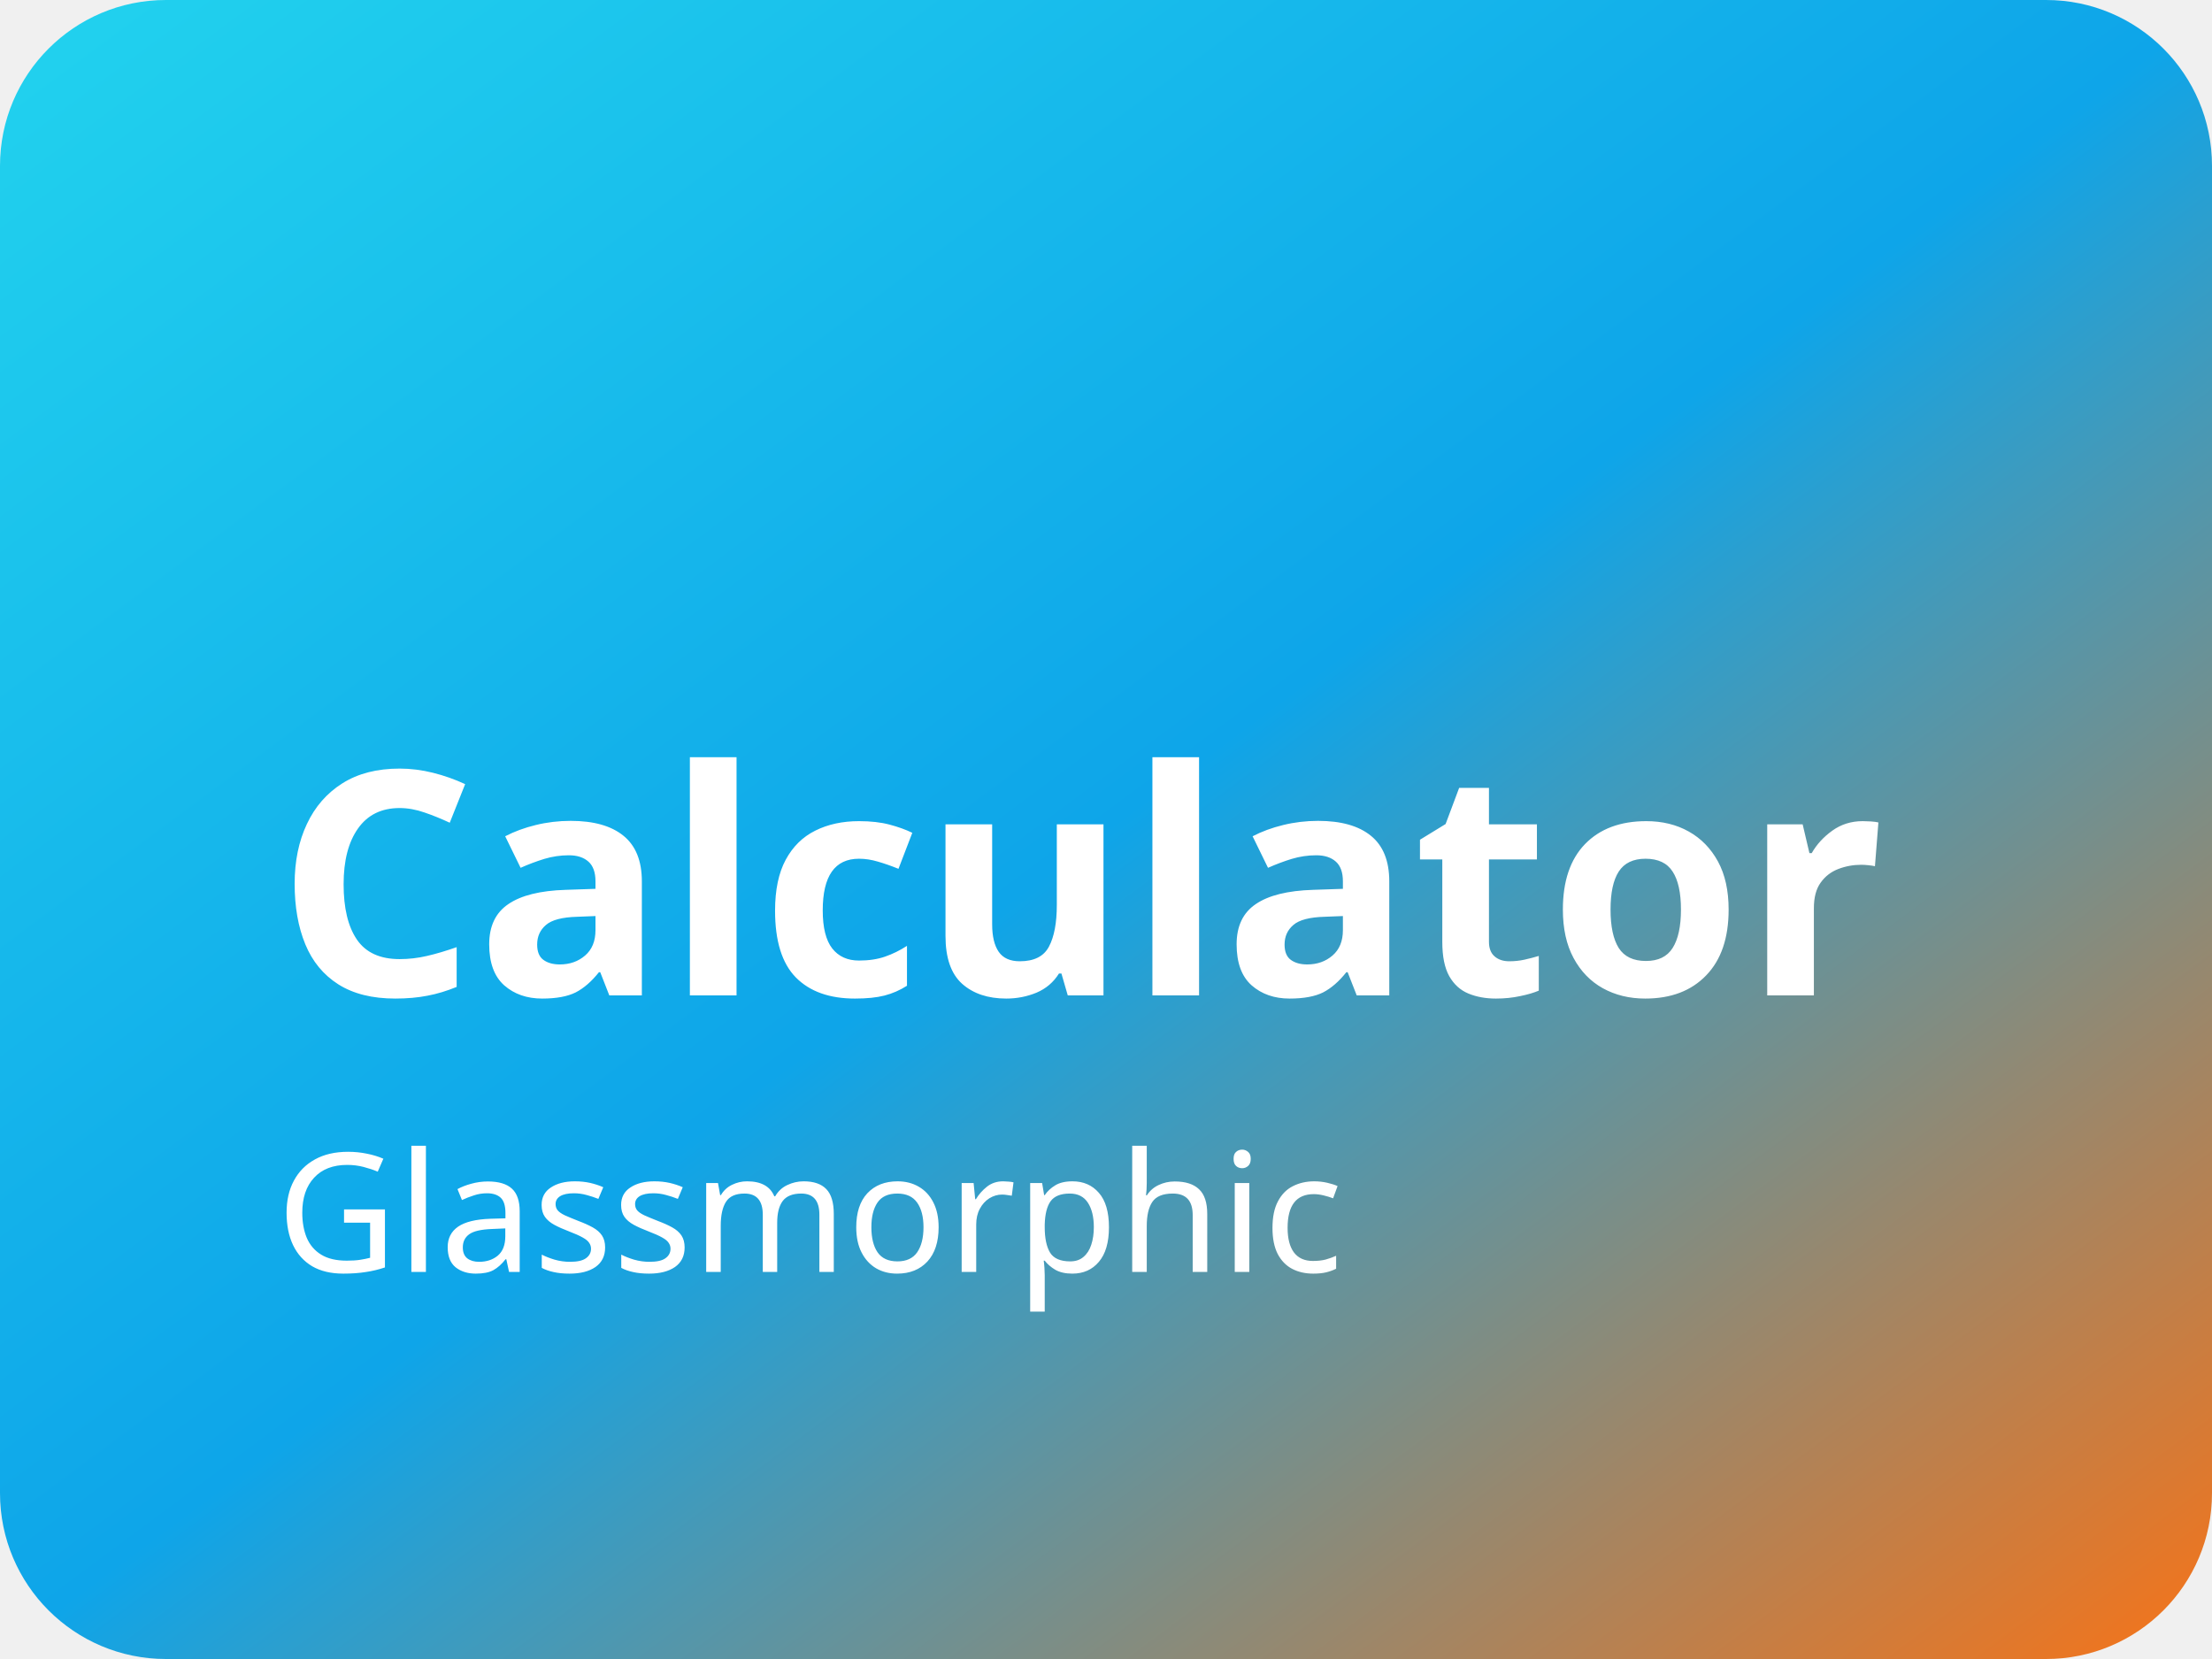
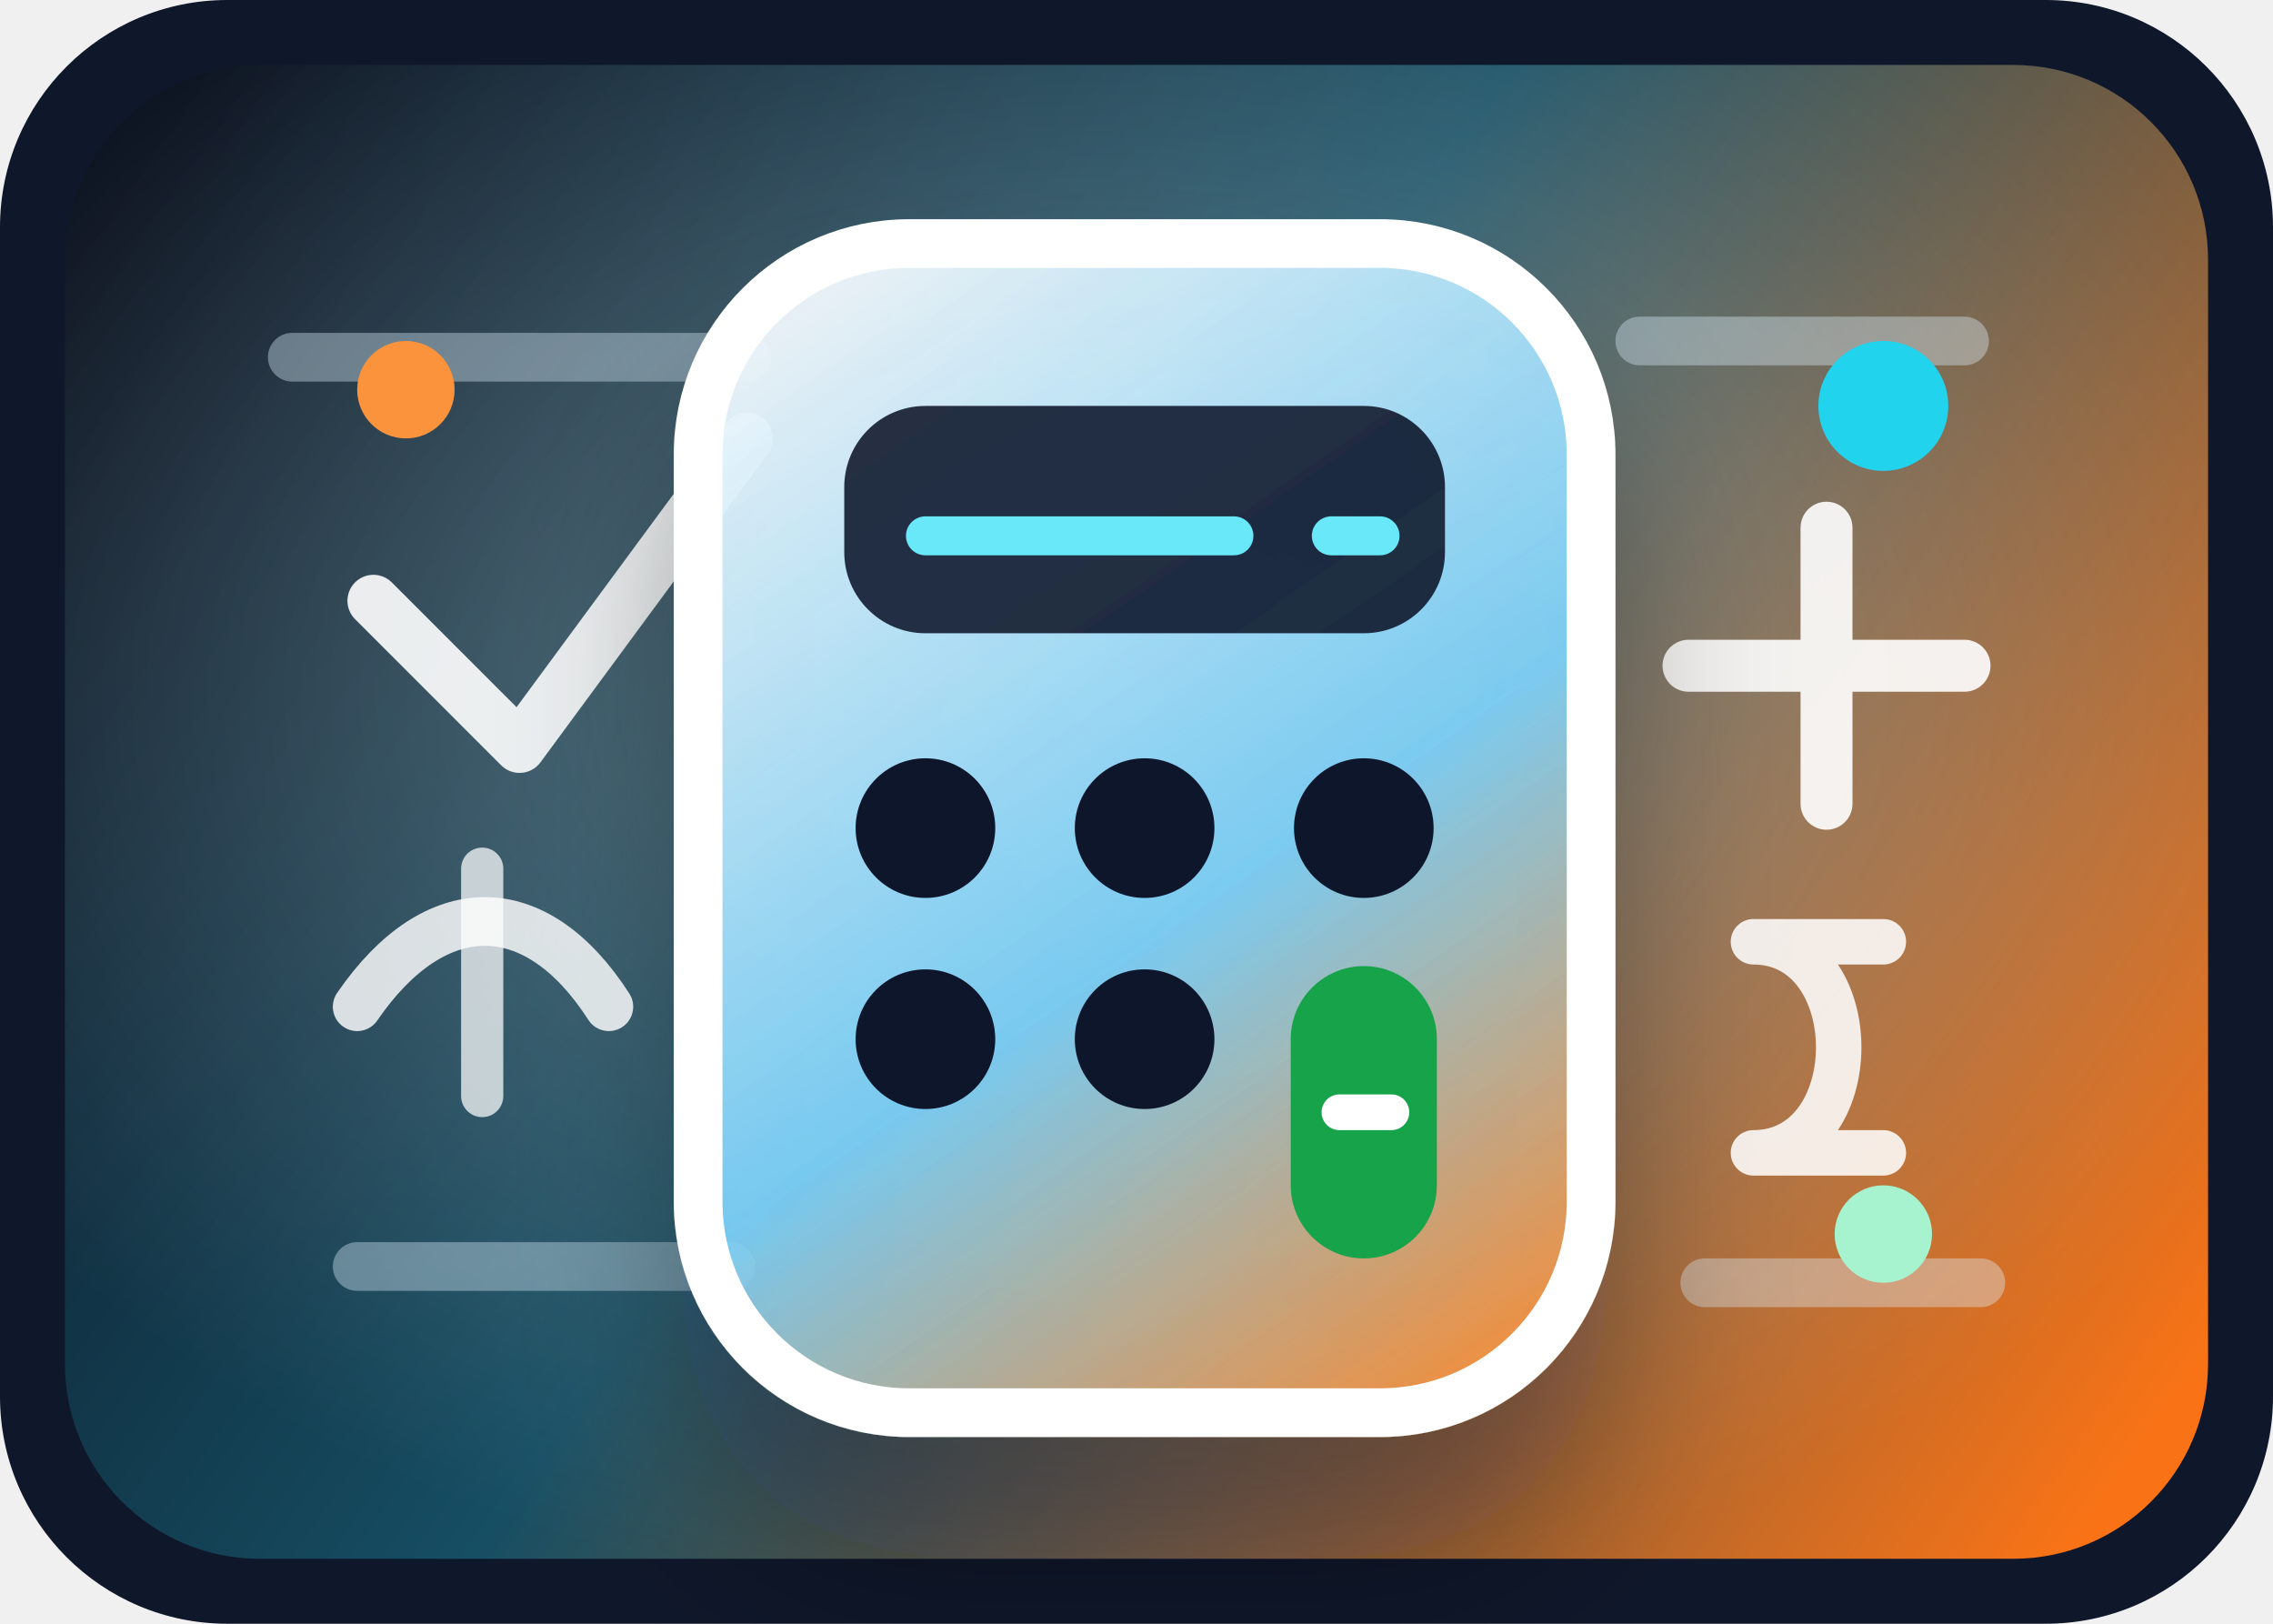
- <svg xmlns="http://www.w3.org/2000/svg" width="240" height="180" viewBox="0 0 240 180">
+ <svg xmlns="http://www.w3.org/2000/svg" viewBox="0 0 140 100" role="img" aria-labelledby="title desc">
  <defs>
-     <linearGradient id="g2" x1="0%" y1="0%" x2="100%" y2="100%">
-       <stop stop-color="#22d3ee" offset="0%" />
-       <stop stop-color="#0ea5e9" offset="50%" />
-       <stop stop-color="#f97316" offset="100%" />
+     <linearGradient id="bg" x1="10" y1="8" x2="130" y2="92" gradientUnits="userSpaceOnUse">
+       <stop stop-color="#0b1220" />
+       <stop offset="0.45" stop-color="#164e63" />
+       <stop offset="1" stop-color="#f97316" />
    </linearGradient>
+     <linearGradient id="calc" x1="47" y1="16" x2="94" y2="84" gradientUnits="userSpaceOnUse">
+       <stop stop-color="#f8fafc" stop-opacity="0.96" />
+       <stop offset="0.58" stop-color="#7dd3fc" stop-opacity="0.9" />
+       <stop offset="1" stop-color="#fb923c" stop-opacity="0.9" />
+     </linearGradient>
+     <radialGradient id="glow" cx="48%" cy="42%" r="62%">
+       <stop stop-color="#ffffff" stop-opacity="0.34" />
+       <stop offset="1" stop-color="#ffffff" stop-opacity="0" />
+     </radialGradient>
+     <filter id="softShadow" x="-30%" y="-30%" width="160%" height="160%">
+       <feDropShadow dx="0" dy="8" stdDeviation="5" flood-color="#020617" flood-opacity="0.35" />
+     </filter>
  </defs>
-   <rect width="240" height="180" rx="18" fill="url(#g2)" />
-   <text x="30" y="108" fill="white" font-size="34" font-family="Space Grotesk, Segoe UI" font-weight="700">Calculator</text>
-   <text x="30" y="138" fill="white" font-size="18" font-family="Segoe UI" font-weight="400">Glassmorphic</text>
+   <rect width="140" height="100" rx="14" fill="#0f172a" />
+   <rect x="4" y="4" width="132" height="92" rx="12" fill="url(#bg)" />
+   <rect x="4" y="4" width="132" height="92" rx="12" fill="url(#glow)" />
+   <path d="M18 22h28M22 78h23M101 21h20M105 79h17" stroke="#e0f2fe" stroke-width="3" stroke-linecap="round" opacity="0.38" />
+   <path d="M23 37l9 9 14-19M104 41h17M112.5 32.5v17" fill="none" stroke="#ffffff" stroke-width="3.2" stroke-linecap="round" stroke-linejoin="round" opacity="0.9" />
+   <g filter="url(#softShadow)">
+     <rect x="43" y="15" width="55" height="72" rx="13" fill="url(#calc)" stroke="#ffffff" stroke-width="3" />
+     <rect x="52" y="25" width="37" height="14" rx="5" fill="#0f172a" opacity="0.88" />
+     <path d="M57 33h19M82 33h3" stroke="#67e8f9" stroke-width="2.4" stroke-linecap="round" />
+     <g fill="#0f172a">
+       <circle cx="57" cy="51" r="4.3" />
+       <circle cx="70.5" cy="51" r="4.3" />
+       <circle cx="84" cy="51" r="4.3" />
+       <circle cx="57" cy="64" r="4.3" />
+       <circle cx="70.5" cy="64" r="4.3" />
+     </g>
+     <rect x="79.5" y="59.5" width="9" height="18" rx="4.5" fill="#16a34a" />
+     <path d="M82.5 68.5h3.2" stroke="#ffffff" stroke-width="2.2" stroke-linecap="round" />
+   </g>
+   <g fill="none" stroke="#ffffff" stroke-linecap="round" stroke-linejoin="round">
+     <path d="M22 62c4.8-7 11-7 15.5 0" stroke-width="3" opacity="0.82" />
+     <path d="M29.7 53.5v14" stroke-width="2.6" opacity="0.72" />
+     <path d="M108 58c7 0 7 13 0 13M108 58h8M108 71h8" stroke-width="2.8" opacity="0.86" />
+   </g>
+   <circle cx="116" cy="25" r="4" fill="#22d3ee" />
+   <circle cx="25" cy="24" r="3" fill="#fb923c" />
+   <circle cx="116" cy="76" r="3" fill="#a7f3d0" />
</svg>
